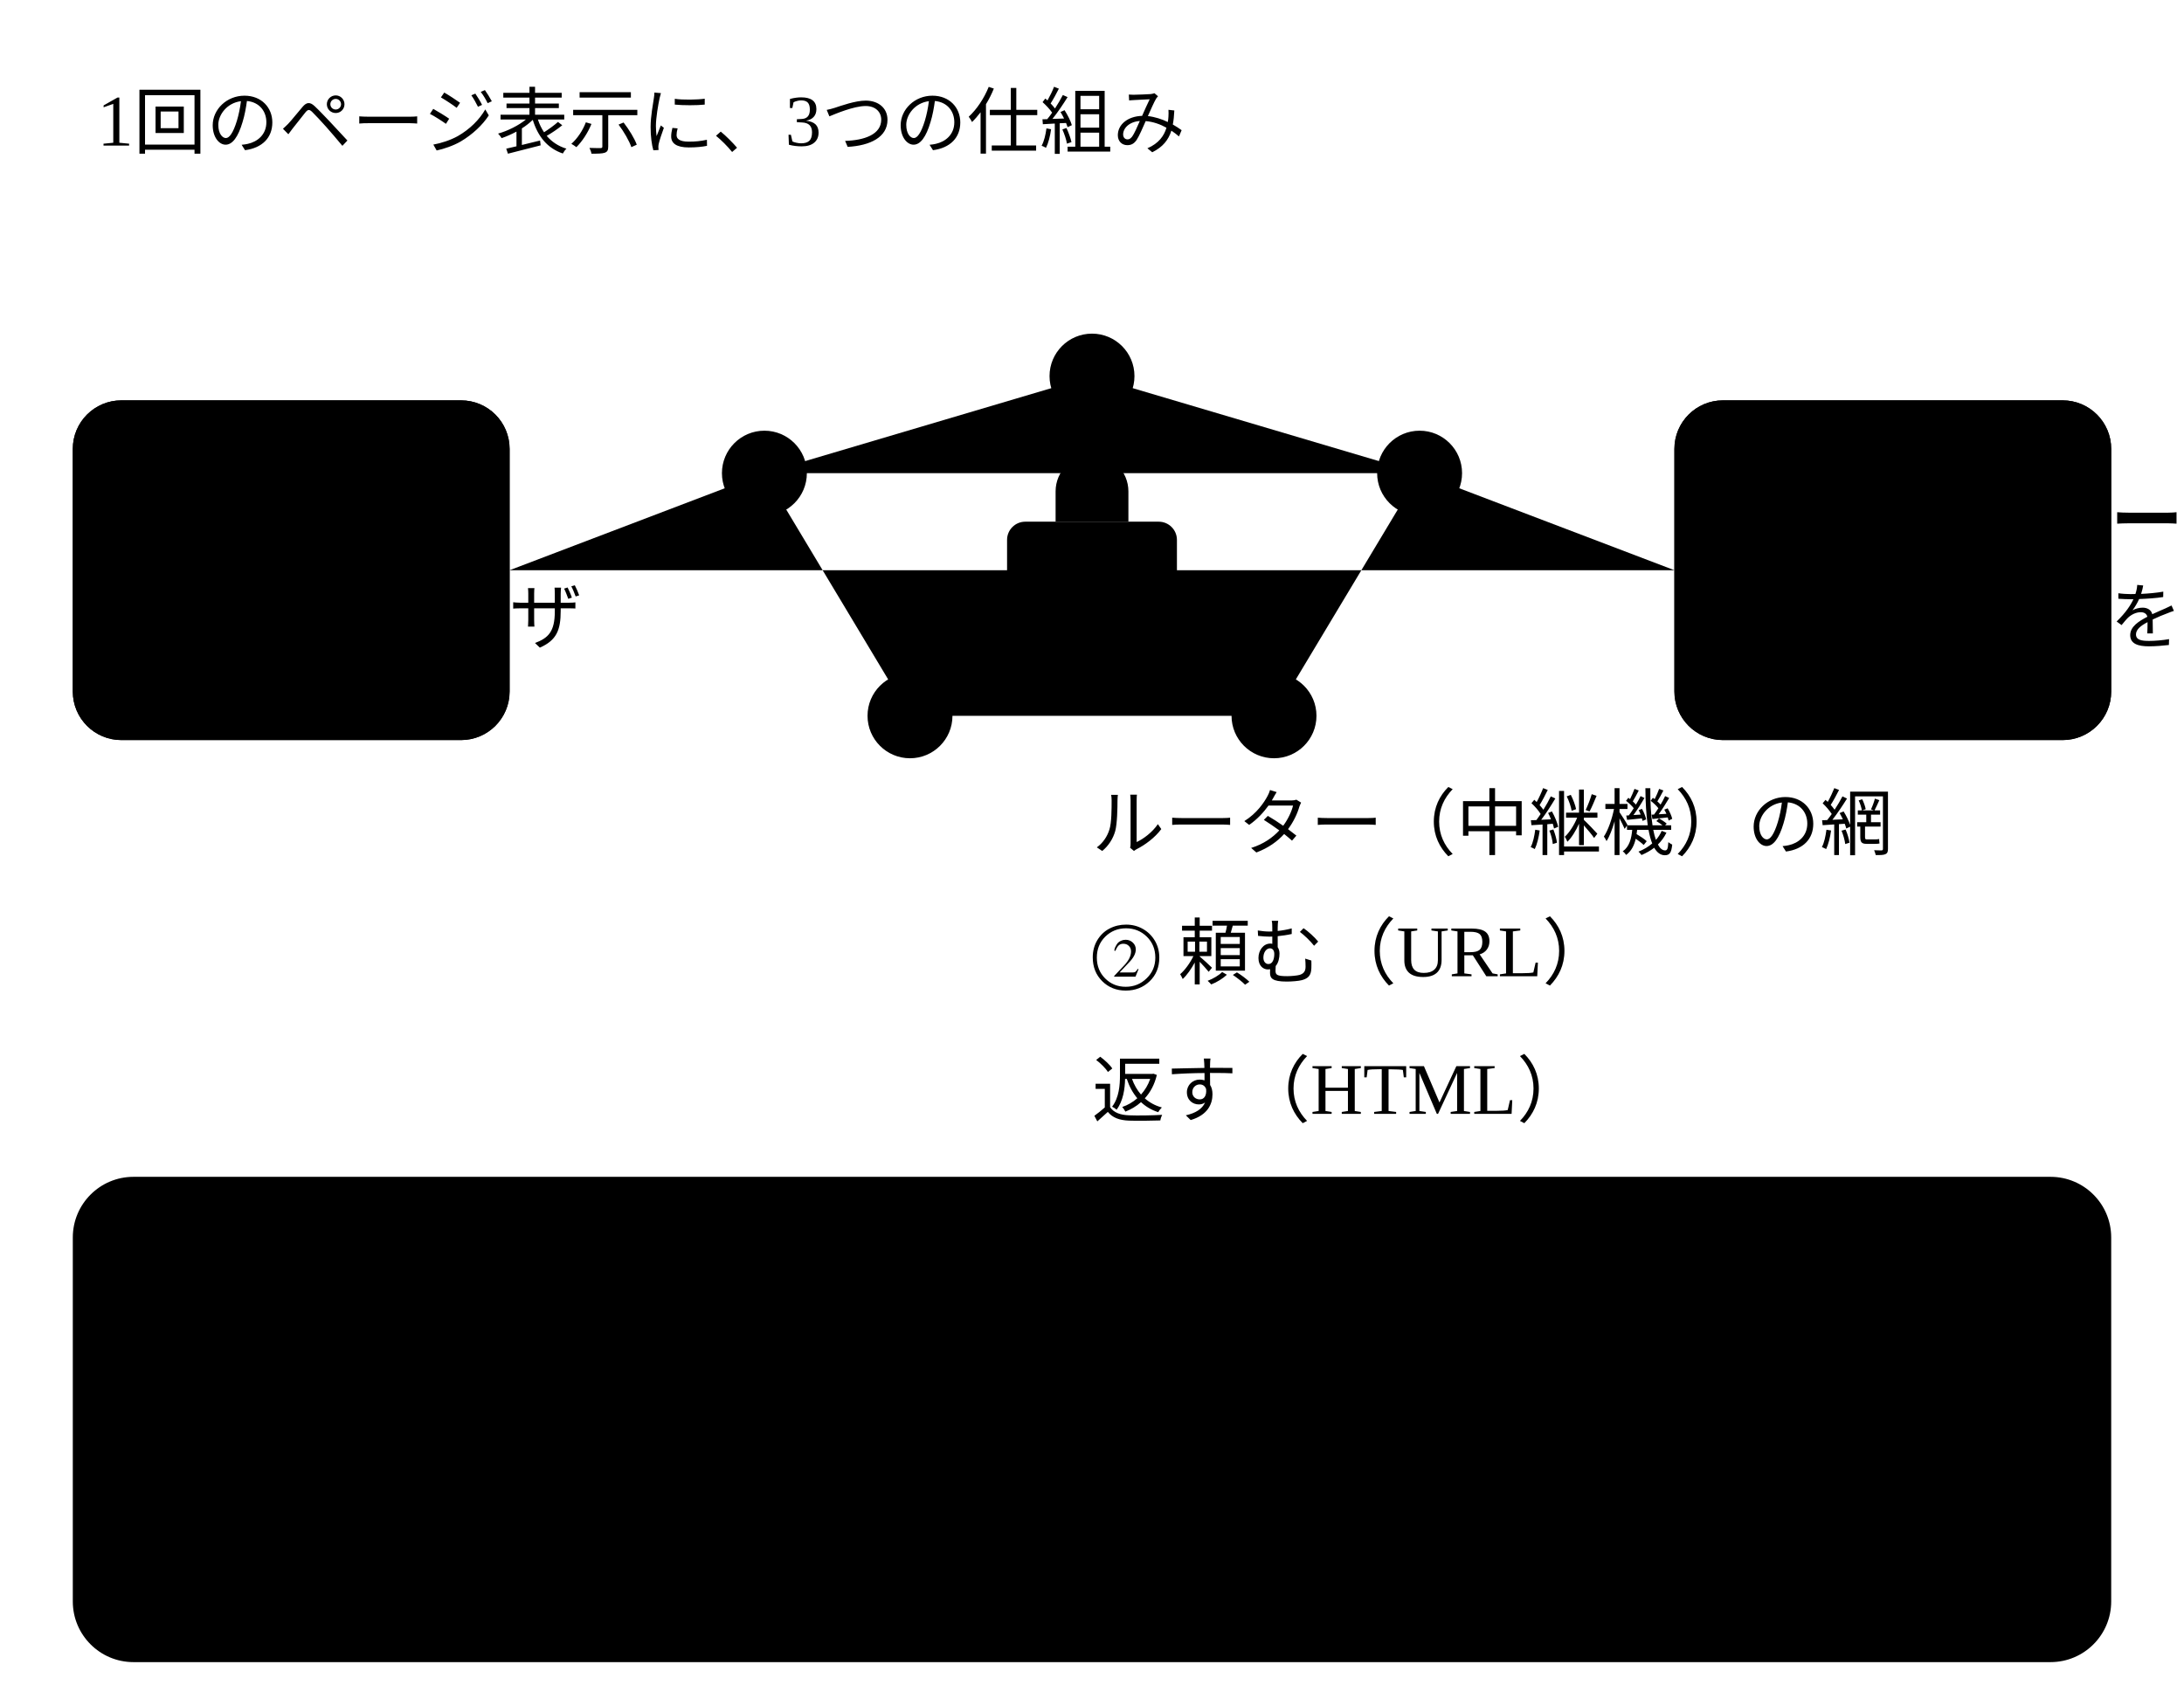
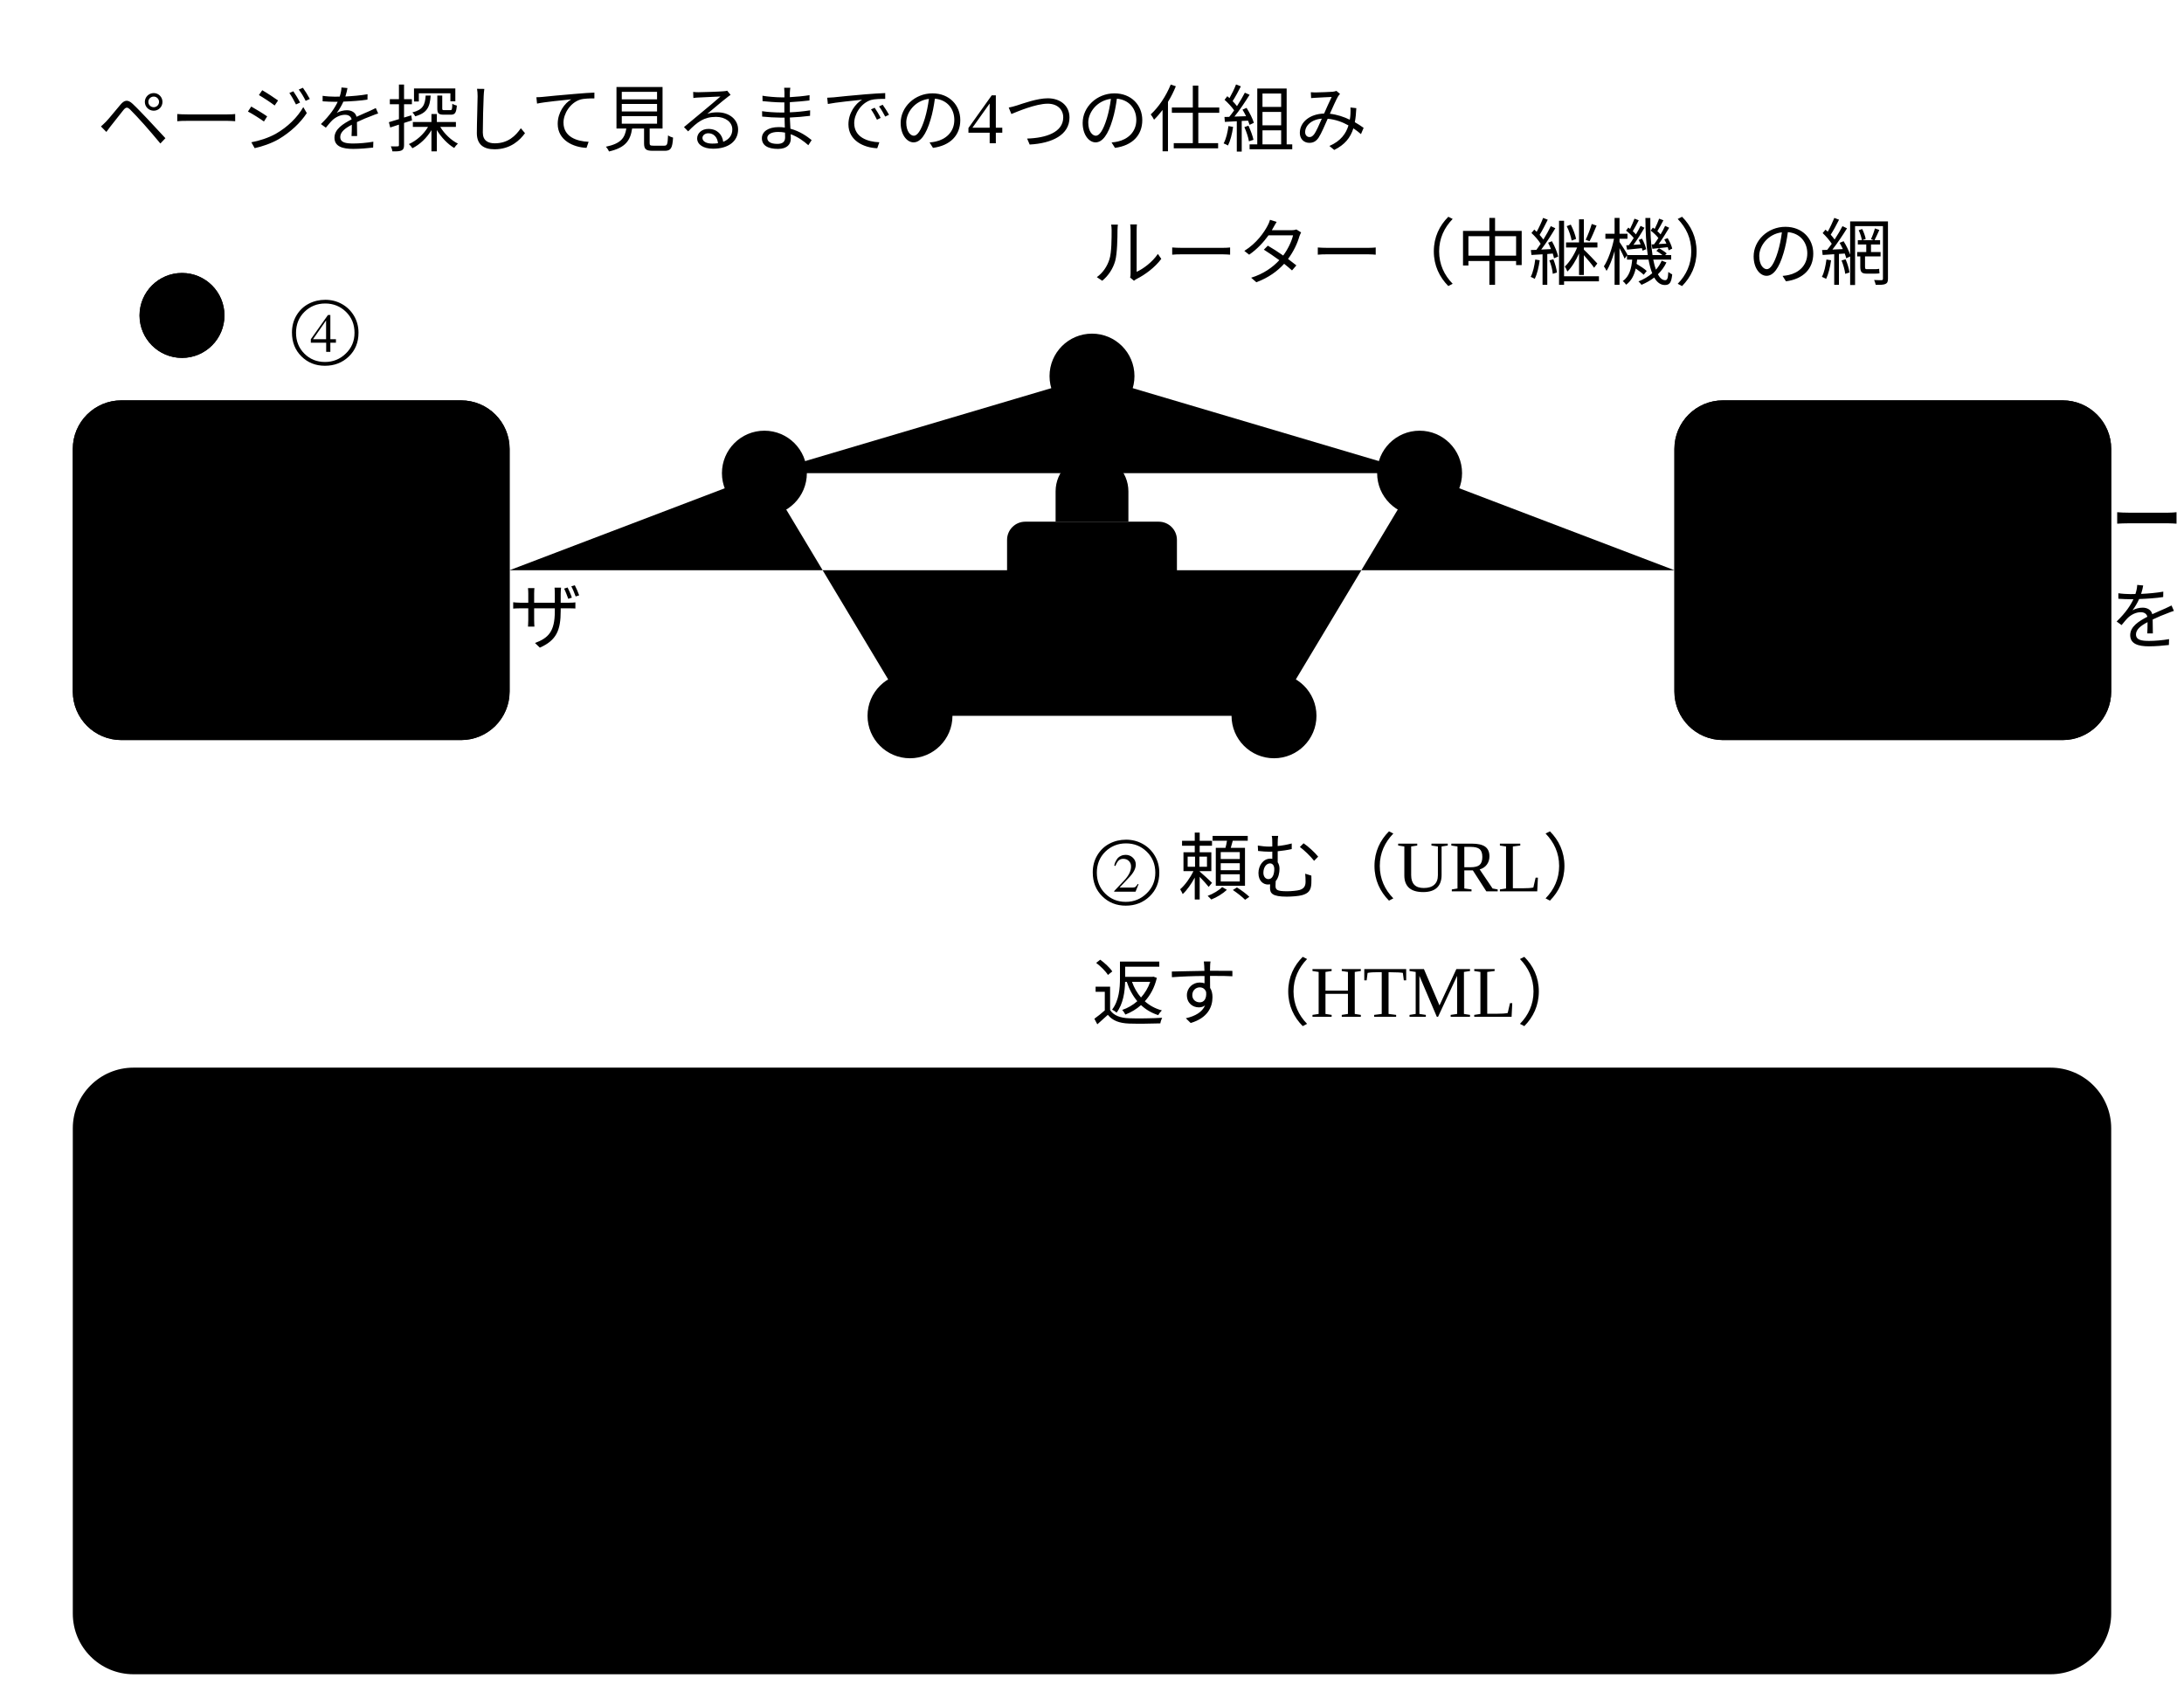
<svg xmlns="http://www.w3.org/2000/svg" viewBox="0 0 360 280">
-   <text x="16" y="24" class="t-m ink">1回のページ表示に、3つの仕組み</text>
+   <text x="16" y="24" class="t-m ink">ページを探して見るまでの4つの仕組み</text>
  <rect x="12" y="66" width="72" height="56" rx="8" class="tint" />
  <rect x="12" y="66" width="72" height="56" rx="8" class="st-soft" stroke-width="1" />
  <text x="48" y="90" class="t-xs mid ink" font-weight="700">あなた</text>
  <text x="48" y="106" class="t-xs mid soft">ブラウザ</text>
+   <circle cx="30" cy="52" r="7" class="paper" />
+   <circle cx="30" cy="52" r="7" class="st-f" stroke-width="2" />
+   <path d="M35 57 L42 64" class="st-f" stroke-width="2.5" stroke-linecap="round" />
+   <text x="48" y="58" class="t-xs fl">④</text>
  <rect x="276" y="66" width="72" height="56" rx="8" class="tint" />
  <rect x="276" y="66" width="72" height="56" rx="8" class="st-soft" stroke-width="1" />
  <text x="312" y="90" class="t-xs mid ink" font-weight="700">サーバー</text>
  <text x="312" y="106" class="t-xs mid soft">ページを持つ</text>
  <path d="M84 94 L126 78 L180 62 L234 78 L276 94 M126 78 L150 118 L210 118 L234 78 M180 62 L150 118 M180 62 L210 118 M84 94 L150 118 M210 118 L276 94" class="st-line" stroke-width="2" />
  <circle cx="126" cy="78" r="7" class="soft" />
  <circle cx="180" cy="62" r="7" class="soft" />
  <circle cx="234" cy="78" r="7" class="soft" />
  <circle cx="150" cy="118" r="7" class="soft" />
  <circle cx="210" cy="118" r="7" class="soft" />
  <rect x="166" y="86" width="28" height="20" rx="3" class="fl" />
  <path d="M174 86 v-5 a6 6 0 0 1 12 0 v5" class="st-f" stroke-width="2" />
  <text x="180" y="100" class="t-xs mid on">③</text>
-   <text x="180" y="140" class="t-xs mid soft">ルーター（中継機）の網</text>
-   <path d="M48 166 H312" class="st-f" stroke-width="1.5" marker-end="url(#a-technology)" />
-   <text x="180" y="161" class="t-xs mid fl halo">② 頼む（URL）</text>
-   <path d="M312 180 H48" class="st-soft" stroke-width="1.5" marker-end="url(#a-soft)" />
-   <text x="180" y="184" class="t-xs mid ink halo">返す（HTML）</text>
-   <rect x="12" y="194" width="336" height="80" rx="10" class="bgc" />
-   <text x="24" y="216" class="t-xs ink" font-weight="700">① 運ぶ</text>
-   <text x="80" y="216" class="t-xs soft">インターネット：小包に分け、網の目で中継</text>
-   <text x="24" y="240" class="t-xs ink" font-weight="700">② 頼む</text>
-   <text x="80" y="240" class="t-xs soft">Web：URLで頼み、ページが返ってくる</text>
-   <text x="24" y="264" class="t-xs ink" font-weight="700">③ 守る</text>
-   <text x="80" y="264" class="t-xs soft">公開鍵暗号：途中で中身を読まれない</text>
+   <text x="180" y="46" class="t-xs mid soft">ルーター（中継機）の網</text>
+   <path d="M48 152 H312" class="st-f" stroke-width="1.5" marker-end="url(#a-technology)" />
+   <text x="180" y="147" class="t-xs mid fl halo">② 頼む（URL）</text>
+   <path d="M312 164 H48" class="st-soft" stroke-width="1.5" marker-end="url(#a-soft)" />
+   <text x="180" y="168" class="t-xs mid ink halo">返す（HTML）</text>
+   <rect x="12" y="176" width="336" height="100" rx="10" class="bgc" />
+   <text x="24" y="196" class="t-xs ink" font-weight="700">① 運ぶ</text>
+   <text x="80" y="196" class="t-xs soft">インターネット：小包に分け、網の目で中継</text>
+   <text x="24" y="218" class="t-xs ink" font-weight="700">② 頼む</text>
+   <text x="80" y="218" class="t-xs soft">Web：URLで頼み、ページが返ってくる</text>
+   <text x="24" y="240" class="t-xs ink" font-weight="700">③ 守る</text>
+   <text x="80" y="240" class="t-xs soft">公開鍵暗号：途中で中身を読まれない</text>
+   <text x="24" y="262" class="t-xs ink" font-weight="700">④ 探す</text>
+   <text x="80" y="262" class="t-xs soft">検索エンジン：作り置きの索引で見つける</text>
</svg>
